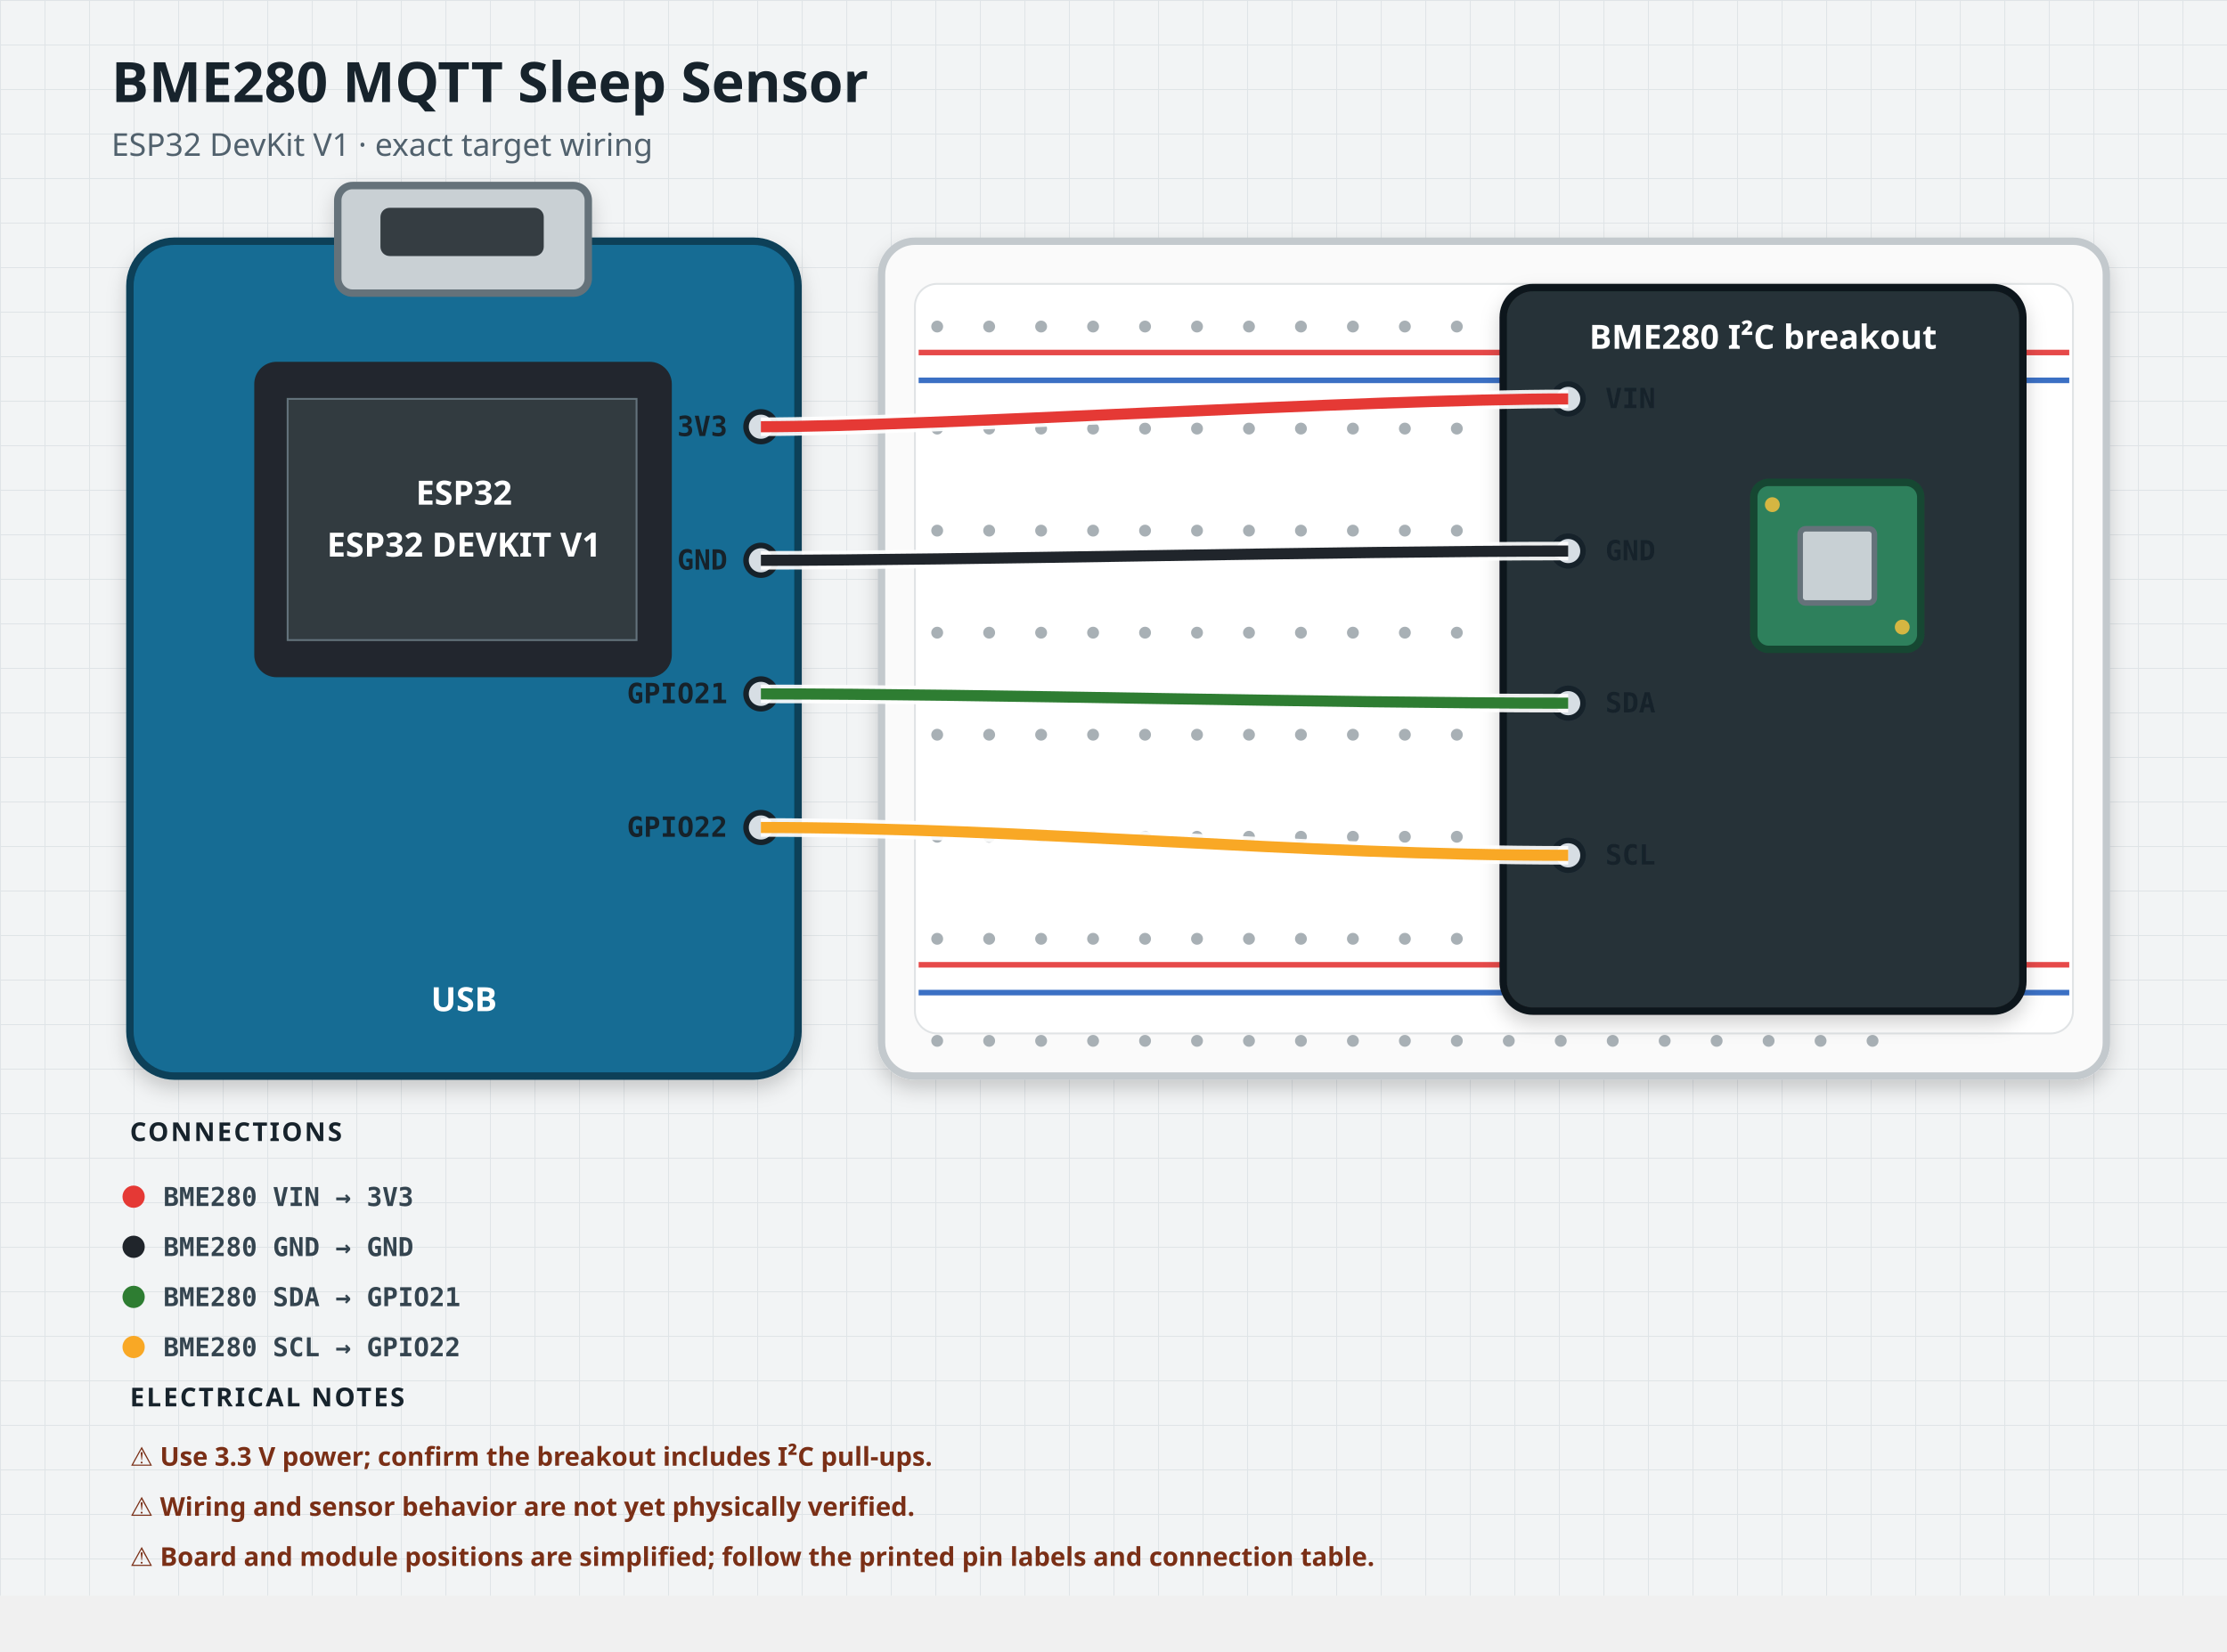
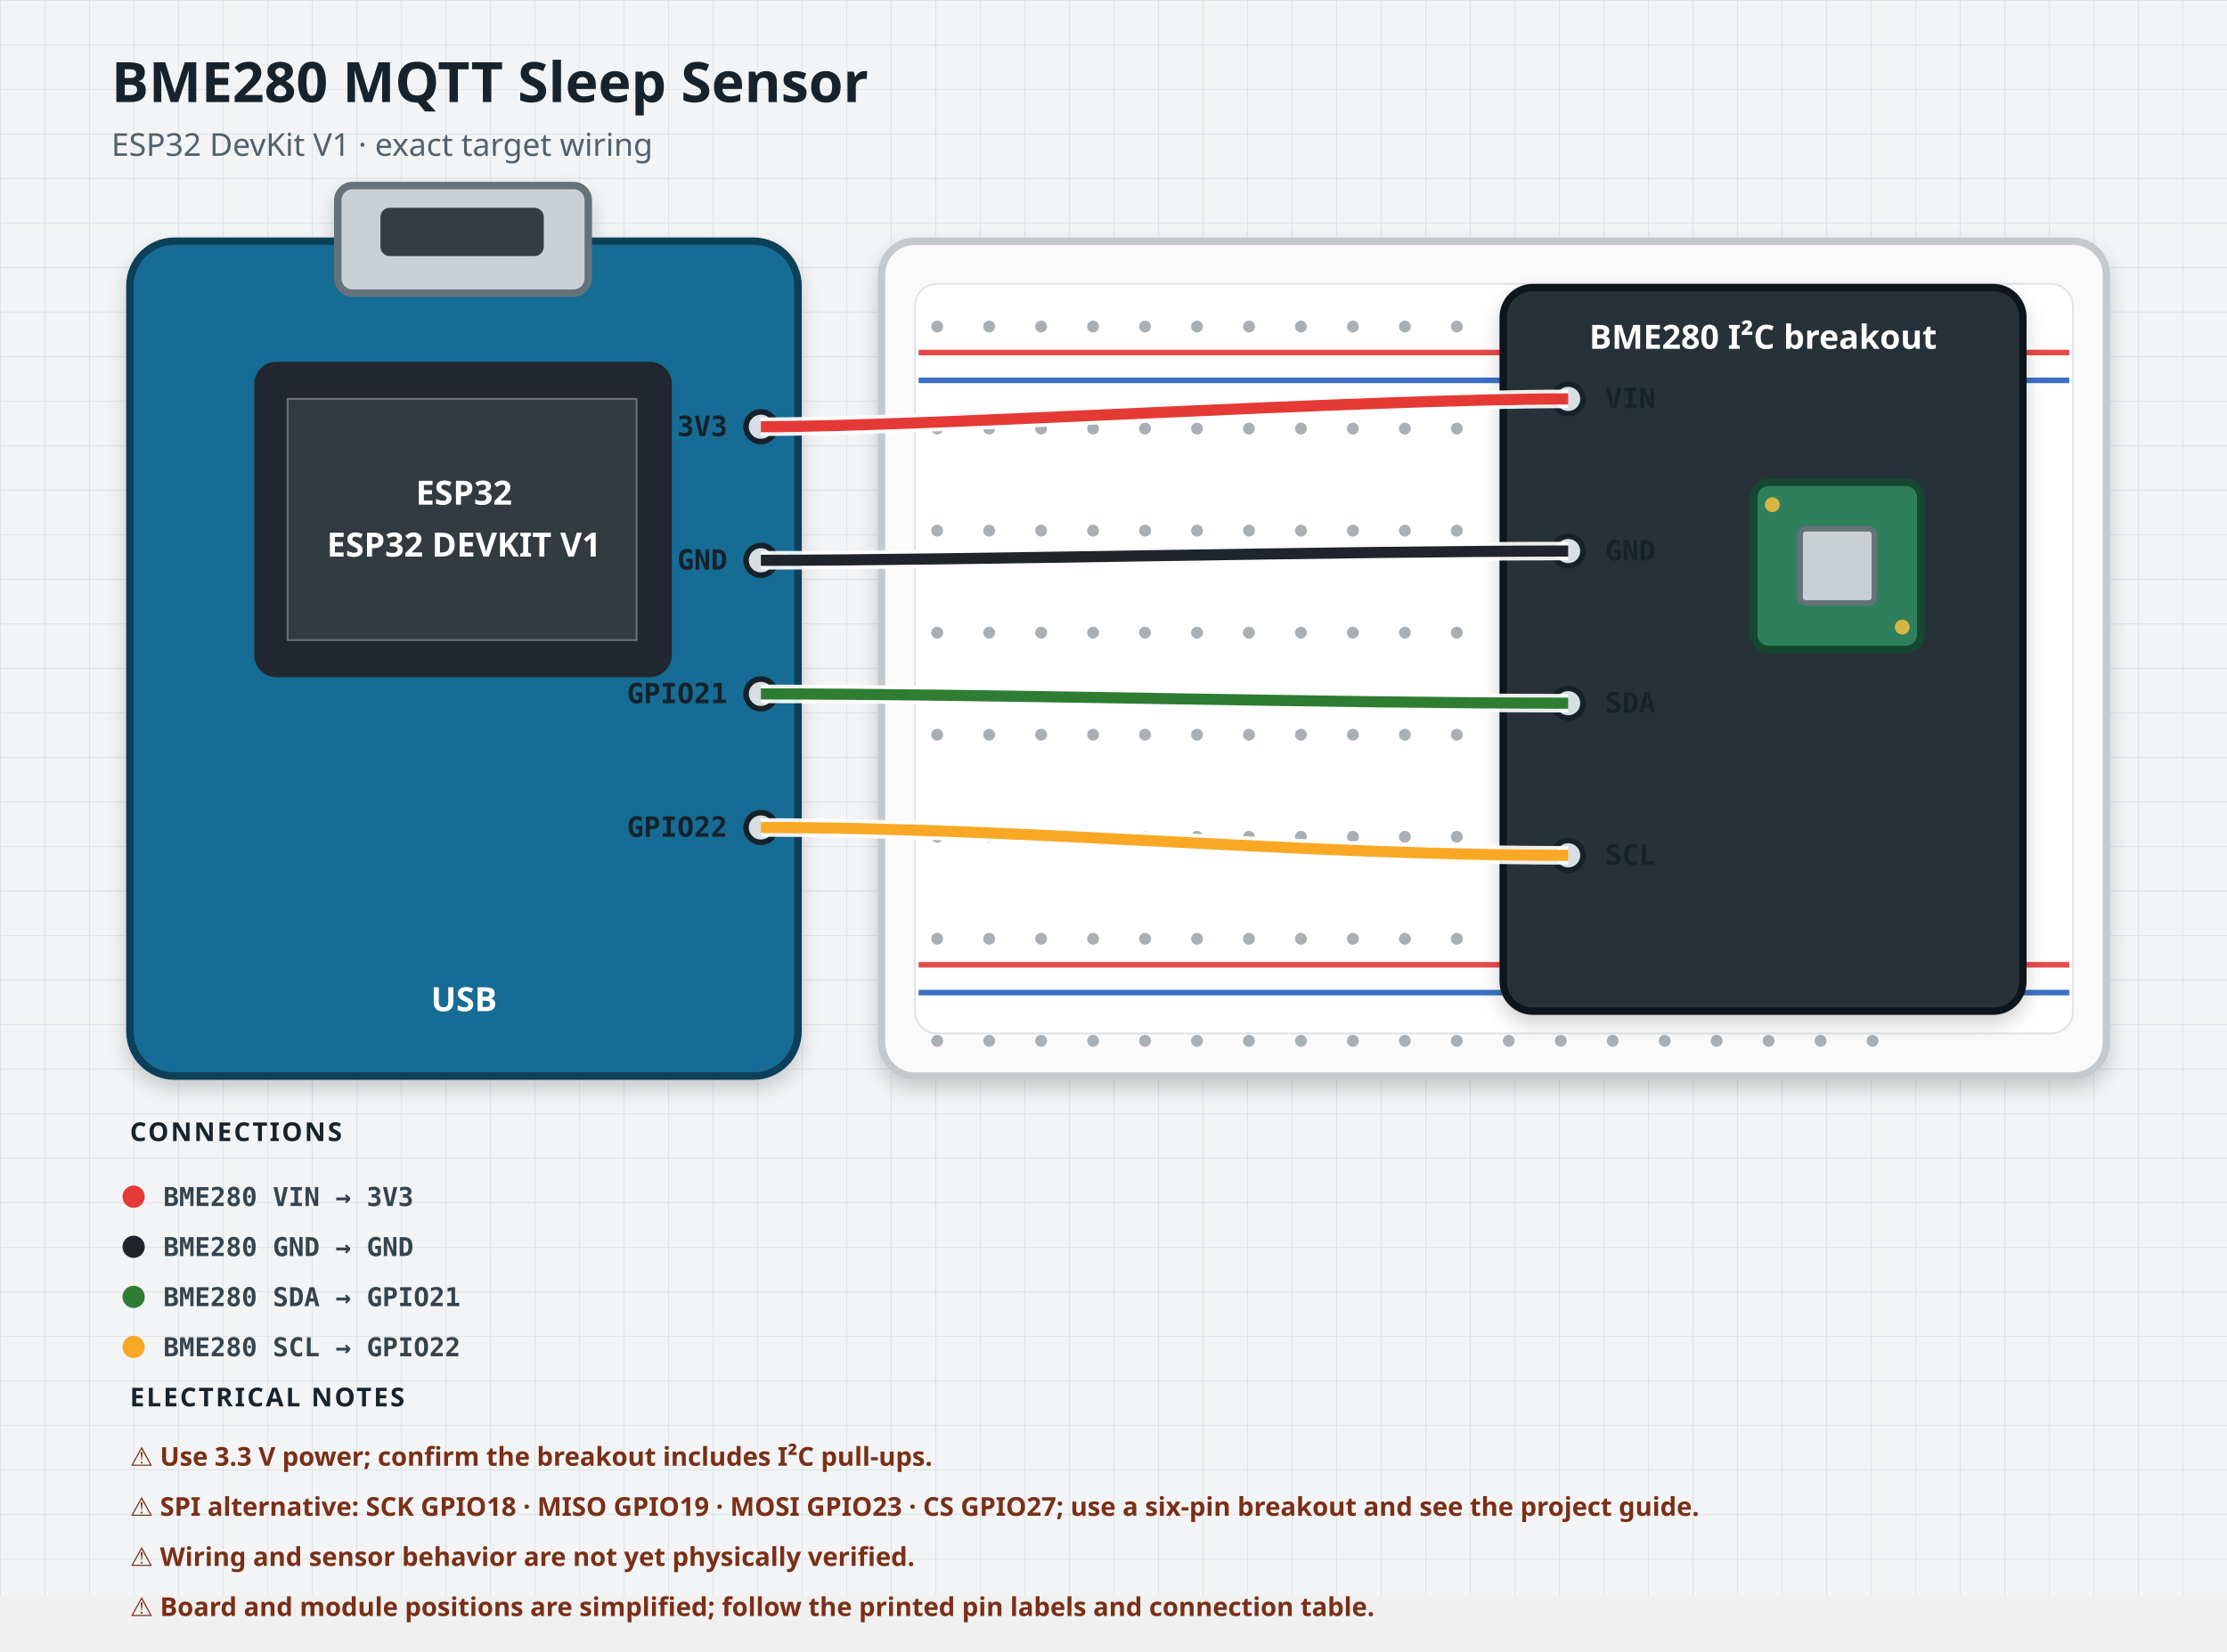
<svg xmlns="http://www.w3.org/2000/svg" viewBox="0 0 1200 890" role="img" aria-labelledby="title desc">
  <style>.heading{font:700 30px system-ui;fill:#17232c}.sub{font:500 17px system-ui;fill:#51616d}.board{font:700 18px system-ui;fill:white}.pin{font:700 15px ui-monospace,monospace;fill:#17232c}.section{font:700 14px system-ui;fill:#17232c;letter-spacing:.08em}.connection{font:600 14px ui-monospace,monospace;fill:#34444f}.warning{font:650 14px system-ui;fill:#7a2f16}.resistor{font:700 12px ui-monospace,monospace;fill:#5d4a18}.tiny{font:11px system-ui;fill:#5d4a18}</style>
  <defs>
    <pattern id="grid" width="24" height="24" patternUnits="userSpaceOnUse">
      <path d="M24 0H0V24" fill="none" stroke="#dfe4e7" stroke-width="1" />
    </pattern>
    <filter id="shadow">
      <feDropShadow dx="0" dy="5" stdDeviation="5" flood-opacity=".18" />
    </filter>
  </defs>
  <rect width="1200" height="860" fill="#f2f4f5" />
  <rect width="1200" height="860" fill="url(#grid)" />
  <text x="60" y="55" class="heading">BME280 MQTT Sleep Sensor</text>
  <text x="60" y="84" class="sub">ESP32 DevKit V1 · exact target wiring</text>
  <g filter="url(#shadow)">
    <rect x="70" y="130" width="360" height="450" rx="24" fill="#146c94" stroke="#0b3f59" stroke-width="4" />
    <rect x="182" y="100" width="135" height="58" rx="8" fill="#c9d0d4" stroke="#65727a" stroke-width="4" />
    <rect x="205" y="112" width="88" height="26" rx="5" fill="#343c42" />
    <rect x="137" y="195" width="225" height="170" rx="12" fill="#20282e" />
    <path d="M155 215h188v130H155z" fill="#303a41" stroke="#64727b" />
    <text x="250" y="272" text-anchor="middle" class="board">ESP32</text>
    <text x="250" y="300" text-anchor="middle" class="board">ESP32 DEVKIT V1</text>
    <text x="250" y="545" text-anchor="middle" class="board">USB</text>
    <circle cx="410" cy="230" r="8" fill="#d7dee4" stroke="#17232c" stroke-width="3" />
    <text x="392" y="235" text-anchor="end" class="pin">3V3</text>
    <circle cx="410" cy="302" r="8" fill="#d7dee4" stroke="#17232c" stroke-width="3" />
    <text x="392" y="307" text-anchor="end" class="pin">GND</text>
    <circle cx="410" cy="374" r="8" fill="#d7dee4" stroke="#17232c" stroke-width="3" />
    <text x="392" y="379" text-anchor="end" class="pin">GPIO21</text>
    <circle cx="410" cy="446" r="8" fill="#d7dee4" stroke="#17232c" stroke-width="3" />
    <text x="392" y="451" text-anchor="end" class="pin">GPIO22</text>
  </g>
  <g filter="url(#shadow)">
    <rect x="475" y="130" width="660" height="450" rx="18" fill="#fafafa" stroke="#c3c9cd" stroke-width="4" />
    <rect x="493" y="153" width="624" height="404" rx="12" fill="#fff" stroke="#e0e3e5" />
    <circle cx="505" cy="176" r="3.2" fill="#a8b0b5" />
    <circle cx="533" cy="176" r="3.2" fill="#a8b0b5" />
    <circle cx="561" cy="176" r="3.2" fill="#a8b0b5" />
    <circle cx="589" cy="176" r="3.2" fill="#a8b0b5" />
    <circle cx="617" cy="176" r="3.2" fill="#a8b0b5" />
    <circle cx="645" cy="176" r="3.2" fill="#a8b0b5" />
    <circle cx="673" cy="176" r="3.2" fill="#a8b0b5" />
    <circle cx="701" cy="176" r="3.2" fill="#a8b0b5" />
    <circle cx="729" cy="176" r="3.2" fill="#a8b0b5" />
    <circle cx="757" cy="176" r="3.2" fill="#a8b0b5" />
    <circle cx="785" cy="176" r="3.2" fill="#a8b0b5" />
    <circle cx="813" cy="176" r="3.2" fill="#a8b0b5" />
    <circle cx="841" cy="176" r="3.2" fill="#a8b0b5" />
    <circle cx="869" cy="176" r="3.2" fill="#a8b0b5" />
    <circle cx="897" cy="176" r="3.2" fill="#a8b0b5" />
    <circle cx="925" cy="176" r="3.2" fill="#a8b0b5" />
    <circle cx="953" cy="176" r="3.2" fill="#a8b0b5" />
    <circle cx="981" cy="176" r="3.2" fill="#a8b0b5" />
    <circle cx="1009" cy="176" r="3.2" fill="#a8b0b5" />
    <circle cx="505" cy="231" r="3.2" fill="#a8b0b5" />
    <circle cx="533" cy="231" r="3.2" fill="#a8b0b5" />
    <circle cx="561" cy="231" r="3.2" fill="#a8b0b5" />
    <circle cx="589" cy="231" r="3.2" fill="#a8b0b5" />
    <circle cx="617" cy="231" r="3.2" fill="#a8b0b5" />
    <circle cx="645" cy="231" r="3.2" fill="#a8b0b5" />
    <circle cx="673" cy="231" r="3.2" fill="#a8b0b5" />
    <circle cx="701" cy="231" r="3.2" fill="#a8b0b5" />
    <circle cx="729" cy="231" r="3.2" fill="#a8b0b5" />
    <circle cx="757" cy="231" r="3.2" fill="#a8b0b5" />
    <circle cx="785" cy="231" r="3.2" fill="#a8b0b5" />
    <circle cx="813" cy="231" r="3.2" fill="#a8b0b5" />
    <circle cx="841" cy="231" r="3.2" fill="#a8b0b5" />
    <circle cx="869" cy="231" r="3.2" fill="#a8b0b5" />
    <circle cx="897" cy="231" r="3.2" fill="#a8b0b5" />
    <circle cx="925" cy="231" r="3.2" fill="#a8b0b5" />
    <circle cx="953" cy="231" r="3.2" fill="#a8b0b5" />
    <circle cx="981" cy="231" r="3.2" fill="#a8b0b5" />
    <circle cx="1009" cy="231" r="3.2" fill="#a8b0b5" />
    <circle cx="505" cy="286" r="3.2" fill="#a8b0b5" />
    <circle cx="533" cy="286" r="3.2" fill="#a8b0b5" />
    <circle cx="561" cy="286" r="3.2" fill="#a8b0b5" />
    <circle cx="589" cy="286" r="3.2" fill="#a8b0b5" />
    <circle cx="617" cy="286" r="3.2" fill="#a8b0b5" />
    <circle cx="645" cy="286" r="3.2" fill="#a8b0b5" />
    <circle cx="673" cy="286" r="3.2" fill="#a8b0b5" />
    <circle cx="701" cy="286" r="3.2" fill="#a8b0b5" />
    <circle cx="729" cy="286" r="3.2" fill="#a8b0b5" />
    <circle cx="757" cy="286" r="3.2" fill="#a8b0b5" />
    <circle cx="785" cy="286" r="3.2" fill="#a8b0b5" />
    <circle cx="813" cy="286" r="3.2" fill="#a8b0b5" />
    <circle cx="841" cy="286" r="3.2" fill="#a8b0b5" />
    <circle cx="869" cy="286" r="3.2" fill="#a8b0b5" />
    <circle cx="897" cy="286" r="3.2" fill="#a8b0b5" />
    <circle cx="925" cy="286" r="3.2" fill="#a8b0b5" />
    <circle cx="953" cy="286" r="3.2" fill="#a8b0b5" />
    <circle cx="981" cy="286" r="3.2" fill="#a8b0b5" />
    <circle cx="1009" cy="286" r="3.2" fill="#a8b0b5" />
    <circle cx="505" cy="341" r="3.2" fill="#a8b0b5" />
    <circle cx="533" cy="341" r="3.2" fill="#a8b0b5" />
    <circle cx="561" cy="341" r="3.2" fill="#a8b0b5" />
    <circle cx="589" cy="341" r="3.2" fill="#a8b0b5" />
    <circle cx="617" cy="341" r="3.2" fill="#a8b0b5" />
    <circle cx="645" cy="341" r="3.2" fill="#a8b0b5" />
    <circle cx="673" cy="341" r="3.2" fill="#a8b0b5" />
    <circle cx="701" cy="341" r="3.2" fill="#a8b0b5" />
    <circle cx="729" cy="341" r="3.2" fill="#a8b0b5" />
    <circle cx="757" cy="341" r="3.2" fill="#a8b0b5" />
    <circle cx="785" cy="341" r="3.2" fill="#a8b0b5" />
    <circle cx="813" cy="341" r="3.2" fill="#a8b0b5" />
    <circle cx="841" cy="341" r="3.2" fill="#a8b0b5" />
    <circle cx="869" cy="341" r="3.2" fill="#a8b0b5" />
    <circle cx="897" cy="341" r="3.2" fill="#a8b0b5" />
    <circle cx="925" cy="341" r="3.2" fill="#a8b0b5" />
    <circle cx="953" cy="341" r="3.2" fill="#a8b0b5" />
    <circle cx="981" cy="341" r="3.2" fill="#a8b0b5" />
    <circle cx="1009" cy="341" r="3.2" fill="#a8b0b5" />
    <circle cx="505" cy="396" r="3.2" fill="#a8b0b5" />
    <circle cx="533" cy="396" r="3.2" fill="#a8b0b5" />
    <circle cx="561" cy="396" r="3.2" fill="#a8b0b5" />
    <circle cx="589" cy="396" r="3.2" fill="#a8b0b5" />
    <circle cx="617" cy="396" r="3.2" fill="#a8b0b5" />
    <circle cx="645" cy="396" r="3.2" fill="#a8b0b5" />
    <circle cx="673" cy="396" r="3.2" fill="#a8b0b5" />
    <circle cx="701" cy="396" r="3.2" fill="#a8b0b5" />
    <circle cx="729" cy="396" r="3.2" fill="#a8b0b5" />
    <circle cx="757" cy="396" r="3.2" fill="#a8b0b5" />
    <circle cx="785" cy="396" r="3.2" fill="#a8b0b5" />
    <circle cx="813" cy="396" r="3.2" fill="#a8b0b5" />
    <circle cx="841" cy="396" r="3.2" fill="#a8b0b5" />
    <circle cx="869" cy="396" r="3.2" fill="#a8b0b5" />
    <circle cx="897" cy="396" r="3.2" fill="#a8b0b5" />
    <circle cx="925" cy="396" r="3.2" fill="#a8b0b5" />
    <circle cx="953" cy="396" r="3.2" fill="#a8b0b5" />
    <circle cx="981" cy="396" r="3.2" fill="#a8b0b5" />
    <circle cx="1009" cy="396" r="3.2" fill="#a8b0b5" />
    <circle cx="505" cy="451" r="3.2" fill="#a8b0b5" />
    <circle cx="533" cy="451" r="3.2" fill="#a8b0b5" />
    <circle cx="561" cy="451" r="3.2" fill="#a8b0b5" />
    <circle cx="589" cy="451" r="3.2" fill="#a8b0b5" />
    <circle cx="617" cy="451" r="3.2" fill="#a8b0b5" />
    <circle cx="645" cy="451" r="3.2" fill="#a8b0b5" />
    <circle cx="673" cy="451" r="3.2" fill="#a8b0b5" />
    <circle cx="701" cy="451" r="3.2" fill="#a8b0b5" />
    <circle cx="729" cy="451" r="3.2" fill="#a8b0b5" />
    <circle cx="757" cy="451" r="3.2" fill="#a8b0b5" />
    <circle cx="785" cy="451" r="3.2" fill="#a8b0b5" />
    <circle cx="813" cy="451" r="3.2" fill="#a8b0b5" />
    <circle cx="841" cy="451" r="3.2" fill="#a8b0b5" />
    <circle cx="869" cy="451" r="3.2" fill="#a8b0b5" />
    <circle cx="897" cy="451" r="3.2" fill="#a8b0b5" />
    <circle cx="925" cy="451" r="3.2" fill="#a8b0b5" />
    <circle cx="953" cy="451" r="3.2" fill="#a8b0b5" />
    <circle cx="981" cy="451" r="3.2" fill="#a8b0b5" />
    <circle cx="1009" cy="451" r="3.2" fill="#a8b0b5" />
    <circle cx="505" cy="506" r="3.2" fill="#a8b0b5" />
    <circle cx="533" cy="506" r="3.2" fill="#a8b0b5" />
    <circle cx="561" cy="506" r="3.2" fill="#a8b0b5" />
    <circle cx="589" cy="506" r="3.2" fill="#a8b0b5" />
    <circle cx="617" cy="506" r="3.2" fill="#a8b0b5" />
    <circle cx="645" cy="506" r="3.2" fill="#a8b0b5" />
    <circle cx="673" cy="506" r="3.2" fill="#a8b0b5" />
    <circle cx="701" cy="506" r="3.2" fill="#a8b0b5" />
    <circle cx="729" cy="506" r="3.2" fill="#a8b0b5" />
    <circle cx="757" cy="506" r="3.2" fill="#a8b0b5" />
    <circle cx="785" cy="506" r="3.2" fill="#a8b0b5" />
    <circle cx="813" cy="506" r="3.2" fill="#a8b0b5" />
    <circle cx="841" cy="506" r="3.2" fill="#a8b0b5" />
    <circle cx="869" cy="506" r="3.2" fill="#a8b0b5" />
    <circle cx="897" cy="506" r="3.2" fill="#a8b0b5" />
    <circle cx="925" cy="506" r="3.2" fill="#a8b0b5" />
    <circle cx="953" cy="506" r="3.2" fill="#a8b0b5" />
    <circle cx="981" cy="506" r="3.2" fill="#a8b0b5" />
    <circle cx="1009" cy="506" r="3.2" fill="#a8b0b5" />
    <circle cx="505" cy="561" r="3.2" fill="#a8b0b5" />
    <circle cx="533" cy="561" r="3.2" fill="#a8b0b5" />
    <circle cx="561" cy="561" r="3.2" fill="#a8b0b5" />
    <circle cx="589" cy="561" r="3.2" fill="#a8b0b5" />
    <circle cx="617" cy="561" r="3.2" fill="#a8b0b5" />
    <circle cx="645" cy="561" r="3.2" fill="#a8b0b5" />
    <circle cx="673" cy="561" r="3.2" fill="#a8b0b5" />
    <circle cx="701" cy="561" r="3.2" fill="#a8b0b5" />
    <circle cx="729" cy="561" r="3.2" fill="#a8b0b5" />
    <circle cx="757" cy="561" r="3.2" fill="#a8b0b5" />
    <circle cx="785" cy="561" r="3.2" fill="#a8b0b5" />
    <circle cx="813" cy="561" r="3.2" fill="#a8b0b5" />
    <circle cx="841" cy="561" r="3.2" fill="#a8b0b5" />
    <circle cx="869" cy="561" r="3.2" fill="#a8b0b5" />
    <circle cx="897" cy="561" r="3.2" fill="#a8b0b5" />
    <circle cx="925" cy="561" r="3.2" fill="#a8b0b5" />
    <circle cx="953" cy="561" r="3.2" fill="#a8b0b5" />
    <circle cx="981" cy="561" r="3.2" fill="#a8b0b5" />
    <circle cx="1009" cy="561" r="3.2" fill="#a8b0b5" />
    <path d="M495 190h620M495 520h620" stroke="#e64a4a" stroke-width="3" />
    <path d="M495 205h620M495 535h620" stroke="#3b70c4" stroke-width="3" />
  </g>
  <g filter="url(#shadow)">
    <rect x="810" y="155" width="280" height="390" rx="16" fill="#263238" stroke="#11181c" stroke-width="4" />
    <text x="950" y="188" text-anchor="middle" class="board">BME280 I²C breakout</text>
    <g>
      <rect x="945" y="260" width="90" height="90" rx="8" fill="#2d805c" stroke="#174732" stroke-width="4" />
      <rect x="970" y="285" width="40" height="40" rx="3" fill="#c8d0d4" stroke="#65727a" stroke-width="3" />
      <circle cx="955" cy="272" r="4" fill="#d5b642" />
      <circle cx="1025" cy="338" r="4" fill="#d5b642" />
    </g>
    <circle cx="845" cy="215" r="8" fill="#d7dee4" stroke="#17232c" stroke-width="3" />
    <text x="865" y="220" class="pin">VIN</text>
    <circle cx="845" cy="297" r="8" fill="#d7dee4" stroke="#17232c" stroke-width="3" />
    <text x="865" y="302" class="pin">GND</text>
    <circle cx="845" cy="379" r="8" fill="#d7dee4" stroke="#17232c" stroke-width="3" />
    <text x="865" y="384" class="pin">SDA</text>
    <circle cx="845" cy="461" r="8" fill="#d7dee4" stroke="#17232c" stroke-width="3" />
    <text x="865" y="466" class="pin">SCL</text>
  </g>
  <path d="M410 230 C 500 230, 735 215, 845 215" fill="none" stroke="#fff" stroke-width="10" opacity=".92" />
  <path d="M410 230 C 500 230, 735 215, 845 215" fill="none" stroke="#e53935" stroke-width="6" />
  <path d="M410 302 C 518 302, 723 297, 845 297" fill="none" stroke="#fff" stroke-width="10" opacity=".92" />
  <path d="M410 302 C 518 302, 723 297, 845 297" fill="none" stroke="#20252b" stroke-width="6" />
  <path d="M410 374 C 536 374, 711 379, 845 379" fill="none" stroke="#fff" stroke-width="10" opacity=".92" />
  <path d="M410 374 C 536 374, 711 379, 845 379" fill="none" stroke="#2e7d32" stroke-width="6" />
  <path d="M410 446 C 554 446, 699 461, 845 461" fill="none" stroke="#fff" stroke-width="10" opacity=".92" />
  <path d="M410 446 C 554 446, 699 461, 845 461" fill="none" stroke="#f9a825" stroke-width="6" />
  <text x="70" y="615" class="section">CONNECTIONS</text>
  <circle cx="72" cy="645" r="6" fill="#e53935" />
  <text x="88" y="650" class="connection">BME280 VIN → 3V3</text>
  <circle cx="72" cy="672" r="6" fill="#20252b" />
  <text x="88" y="677" class="connection">BME280 GND → GND</text>
  <circle cx="72" cy="699" r="6" fill="#2e7d32" />
  <text x="88" y="704" class="connection">BME280 SDA → GPIO21</text>
  <circle cx="72" cy="726" r="6" fill="#f9a825" />
  <text x="88" y="731" class="connection">BME280 SCL → GPIO22</text>
  <text x="70" y="758" class="section">ELECTRICAL NOTES</text>
  <text x="70" y="790" class="warning">⚠ Use 3.3 V power; confirm the breakout includes I²C pull-ups.</text>
-   <text x="70" y="817" class="warning">⚠ Wiring and sensor behavior are not yet physically verified.</text>
-   <text x="70" y="844" class="warning">⚠ Board and module positions are simplified; follow the printed pin labels and connection table.</text>
+   <text x="70" y="817" class="warning">⚠ SPI alternative: SCK GPIO18 · MISO GPIO19 · MOSI GPIO23 · CS GPIO27; use a six-pin breakout and see the project guide.</text>
+   <text x="70" y="844" class="warning">⚠ Wiring and sensor behavior are not yet physically verified.</text>
+   <text x="70" y="871" class="warning">⚠ Board and module positions are simplified; follow the printed pin labels and connection table.</text>
</svg>
